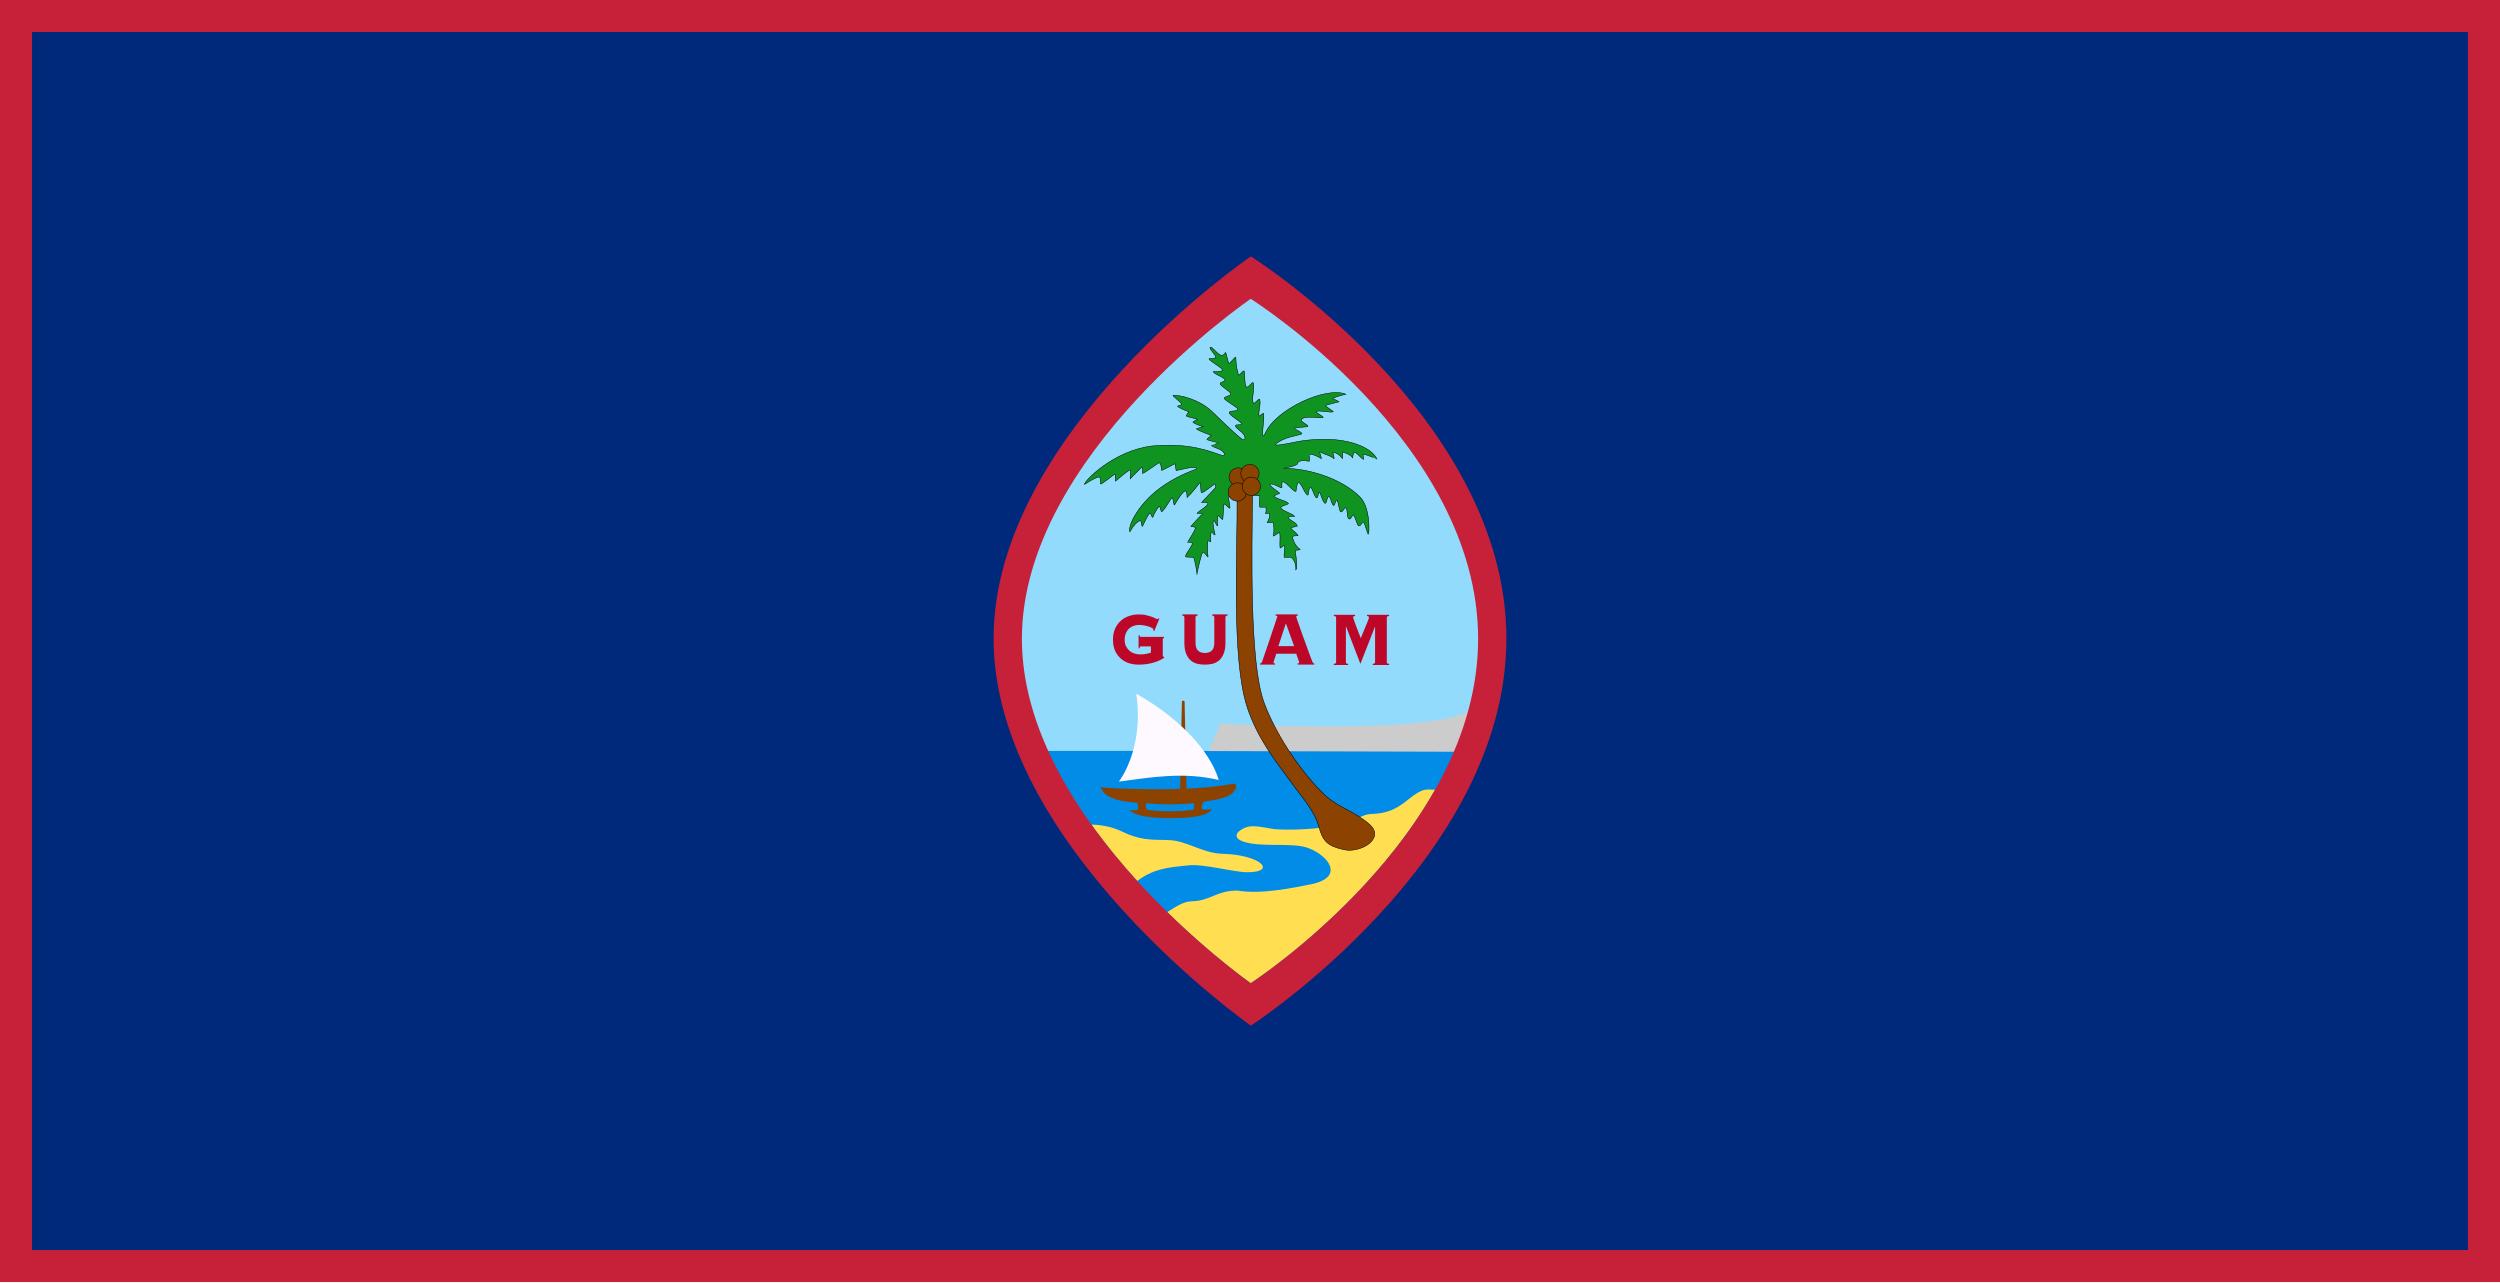
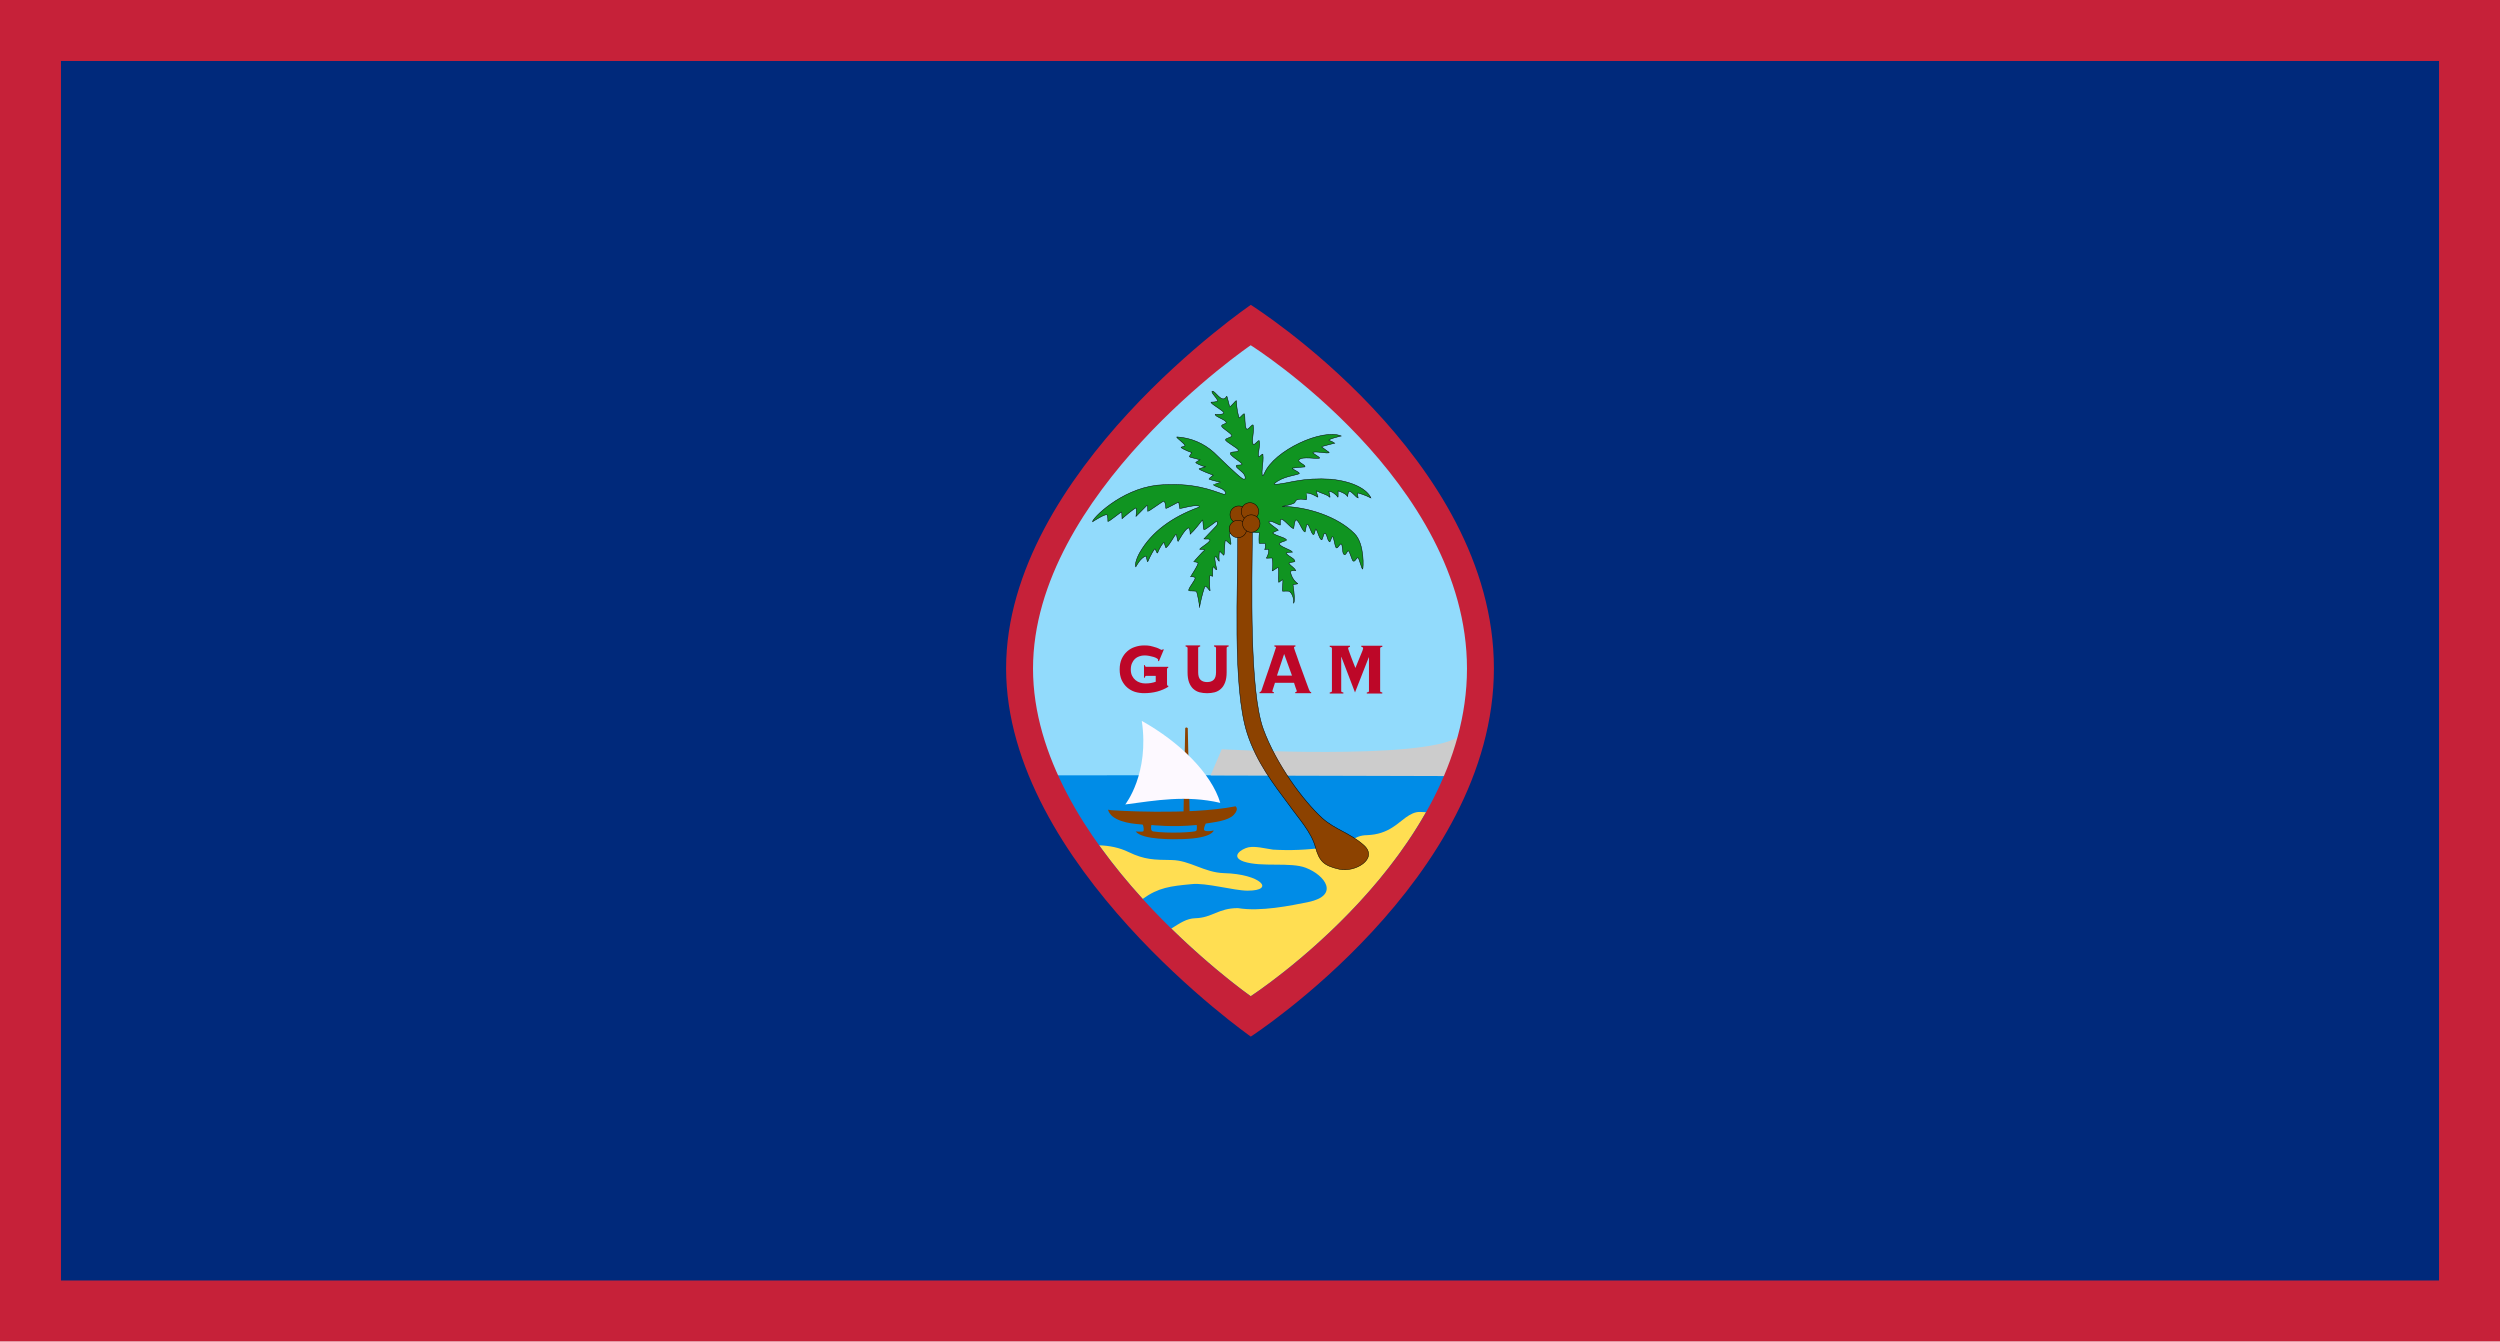
- <svg xmlns="http://www.w3.org/2000/svg" clip-rule="evenodd" fill-rule="evenodd" height="420.513" image-rendering="optimizeQuality" shape-rendering="geometricPrecision" text-rendering="geometricPrecision" viewBox="0 0 216958.33 111260.67" width="820" version="1.1" id="svg228" xml:space="preserve">
-   <defs id="defs232" />
-   <g id="g5959" transform="scale(0.1095085)">
-     <path d="M 0,0 H 1981200 V 1016000 H 0 Z" fill="#c62139" stroke-width="8.517" id="path182" />
-     <path d="M 25400.009,25399.999 H 1955799.9 V 990599.98 H 25400.009 Z" fill="#00297b" stroke-width="9.236" id="path184" />
-     <g id="g649" transform="matrix(10.62788,0,0,9.732105,-162304.63,-58489.583)" style="stroke:#000000;stroke-width:39.024;stroke-dasharray:none;stroke-opacity:1">
-       <g stroke-width="1" id="g208" transform="translate(0,0.005)" style="stroke:#000000;stroke-width:39.024;stroke-dasharray:none;stroke-opacity:1">
-         <path d="m 108537.17,28617.296 c 0,0 -18122.533,14420.028 -18122.533,29399.058 0,14981.029 18122.543,29783.057 18122.543,29783.057 0,0 18006.53,-13724.025 18006.53,-29783.057 0,-16057.03 -18006.54,-29399.058 -18006.54,-29399.058 z" fill="#92dbfc" id="path186" style="stroke:none;stroke-width:39.024;stroke-dasharray:none;stroke-opacity:1" />
-         <path d="m 92419.719,67159.562 c 4716.233,11327.588 16117.451,20639.81 16117.451,20639.81 0,0 11603.94,-8844.17 16181.37,-20640.687" fill="#008ce7" id="path188" style="stroke:none;stroke-width:39.024;stroke-dasharray:none;stroke-opacity:1" />
-         <path d="m 124781.68,63890.343 c -2794,1999.002 -18515.02,1039 -18515.02,1039 l -879,2238.004 18719.02,57.999 c 78,-306.998 265,-672 330,-982.002 z" fill="#9c8431" id="path190" style="fill:#cccccc;fill-opacity:1;stroke:none;stroke-width:39.024;stroke-dasharray:none;stroke-opacity:1" />
-         <path d="m 96651.642,73153.356 c 796.01,26.008 1589.01,193.997 2301.011,576 1272.997,668 2010.997,662.999 3382.997,683.999 1436.01,21.987 2563.01,1079.003 4115.01,1123.003 2859,80 4061,1500.001 1838,1499.001 -1050,-1.059 -3301,-706.001 -4389,-558.001 -1654.01,168 -2610,294.002 -3834.01,1267.003 -1165.997,-1400.001 -2331.998,-2940.004 -3414.008,-4591.005 z m 5656.008,7128.008 c 709.01,-485.002 1197.01,-864.002 1885.01,-885.002 1337,-41 1793,-868 3338,-867 1756,322 4136.01,-211 5529.01,-520.002 2473,-570 1300,-2300.004 -197,-2928.003 -1210,-518.001 -3478.01,-26.009 -4885.01,-540.001 -1065,-416 -187,-1079.001 386,-1220.001 578,-106 1198,85 1917,201.999 1284,113.001 2897.01,-7.011 4025.01,-182 2331,-356.998 2235,-1041 3360,-1057.002 821,-38 1446.01,-281.998 2006,-682.001 658.01,-439 1343.01,-1340.002 2139.01,-1304 l 468,20.003 c -4916.01,9510.012 -13745.02,15753.018 -13745.02,15753.018 0,0 -2853,-2184.001 -6226.01,-5790.005 z" fill="#ffde52" id="path192" style="stroke:none;stroke-width:39.024;stroke-dasharray:none;stroke-opacity:1" />
-         <path d="m 113608.67,73315.355 c 305,1180.003 628,1581.003 1868,1884.001 1224,303.001 3094,-887 1935,-2042.003 -1103,-1074 -2265,-1349 -3253,-2316.003 -1533,-1520 -3636.01,-4662.006 -4635.01,-7633.01 -1093,-3248.003 -903,-12392.016 -854,-17024.022 1.01,-54 133,-86 148,-108 71,-102 139,33 28,-646 -29,-174 -167,-354 -166,-530 1.01,-314.002 -1084,343 -1370,903 -65,128 208,493 208,565 37,4444.006 -441,13218.017 739,17190.024 730,2459.003 2062,4358.006 3268.01,6115.007 723,1126.001 1769,2341.003 2084,3642.006 z" fill="#8c4200" id="path194" style="stroke:#000000;stroke-width:39.024;stroke-dasharray:none;stroke-opacity:1" />
-         <g fill-rule="nonzero" id="g204" style="stroke:#000000;stroke-width:39.024;stroke-dasharray:none;stroke-opacity:1">
-           <g fill="#bd0728" id="g202" style="stroke:#000000;stroke-width:39.024;stroke-dasharray:none;stroke-opacity:1">
-             <path d="m 100058.65,60119.336 c -541.996,-62 -1029.996,-302.001 -1323.997,-652 -248,-294 -408,-682 -461,-1118.003 -17,-143.999 -16,-484 2.01,-621.998 62,-475.002 250,-918.002 519,-1223.003 459,-521 1411.997,-731.003 2185.997,-481 488,156.999 778,454.999 943,966 23,71 40,131 38,134 -6,3.996 -422,117.002 -453,123 -18,2.99 -27,-13.997 -54,-93.999 -77,-226.002 -194,-414.001 -324,-518.001 -284,-226 -684,-309 -1152.996,-238.001 -300,46 -598,200.002 -769,398 -257.001,297.003 -384.001,661 -400.001,1142.003 -15,476 71,839 270,1139 323,488 1074.997,706.002 1743.997,506 214,-64 447,-174.997 611,-292 l 76,-53.998 1.01,-385 v -386.002 l -604.01,-1.058 -605,-1.058 1.01,-236.001 v -236 l 864,2.116 864,1.059 -2.01,752.001 -1,752 -95,70 c -389,286.002 -779.01,459.003 -1196.01,533.001 -154,27.001 -522,37 -678,18.997 z m 4787.01,36.999 c -392,-43 -697,-169 -913,-379 -197,-191 -310,-428 -369,-772.998 -42,-248.003 -45,-376.003 -43,-1696.005 l 2.01,-1293.001 265,1.059 h 264 l 2.01,1379 c 2.01,1467.002 1,1443.002 57,1664.004 71,282 281,491 581,578 240,70 564,71 837,2.99 324,-81 498,-255 586,-585.001 68,-253 67,-229 74,-1690.002 l 7,-1345.001 265,1.058 h 264 l -3,1247 c -1,718 -7,1317.001 -14,1413.003 -45,632 -209,974 -592,1233 -151,103 -356,181 -582,223 -98,17.992 -576,31.001 -688,18.997 z m 4474,-113.998 c 13,-33.002 366,-948.002 785,-2034.004 l 763,-1974.002 286,-2.117 287,-2.99 822.01,2020.003 c 452,1111.002 825,2029.003 829,2040.004 7,18.998 -11,20.003 -292,20.003 l -300,-1.058 -52,-135.001 c -29,-74 -134,-351 -235,-614 l -183,-478.003 -862,-3.995 -862.01,-5 -224,616 -224,616.001 -281,-1.059 h -280 z m 2534,-1625.003 c -3,-11.007 -121,-326 -261,-700.001 -140,-374 -298,-808 -350,-966.002 -52,-157 -97,-288 -99,-291 -3,-2.99 -23,66 -44,153.001 -69,289 -135,487 -381,1137.003 -133,354.999 -246,654 -250,664.998 -8,18.997 30,20.003 691,21.008 660,1.06 699,0 694,-18.997 z m 3112.01,-354 4,-2039.001 400,3.995 399,3.995 540,1625.003 c 297,893 557,1680.002 577,1749.003 21.01,68 40,121.999 43,119.999 2.12,-2.99 69,-196.001 148,-430.001 80,-233 350,-1017.001 601,-1742.003 l 457,-1318.001 358,-2.116 358,-2.117 -3.99,2038.002 -3.99,2039.004 -253,-1.058 h -253 l 2.99,-1713.003 c 2.11,-942.002 -1.06,-1707.003 -7.02,-1701.002 -5,6.006 -256,718 -557,1582.003 -301,864 -568,1629 -593,1700 l -46,129.002 h -478 l -582,-1726.003 c -320,-949 -586,-1733.003 -591,-1743.002 -5,-8.996 -11,767.001 -13,1725.003 l -4,1741.001 h -253 l -253,-1.058 z" id="path200" style="display:none;stroke:none;stroke-width:39.024;stroke-dasharray:none;stroke-opacity:1" />
-           </g>
-         </g>
-         <path d="m 97273.642,44871.316 c 77,106.001 66,563.001 66,563.001 63,38 1085.01,-870.001 1085.01,-829.001 1,191.001 24,585.001 24,585.001 0,0 1058.001,-1006.001 1102.001,-900.001 49,119 -4,702.001 -4,702.001 0,0 703.997,-776.001 832.997,-916.001 93,-100 78,126 87,491 2.01,65 1154,-850 1224,-866 149,-32 195,475 187,602 -6,94 1063,-610 1016,-517 l 79,541 c 298,-41 1008.01,-306 1435.01,-237 137,22 130,91 8,141 -2058.01,833.001 -3641.01,2089.002 -4563.006,3839.005 -314,596 -410,1116.001 -327,1247.001 0,0 370,-796 786.996,-921 56,-16 93,510 150,480 0,0 316,-798.002 544,-1092.002 61,-79 163,419.001 228,345.001 0,0 164,-534.001 485,-906.001 46,-53 129,505 180,458 333,-307 646,-1077 771,-1134 87,-68 102,640 185,579 0,0 475.01,-954.002 759.01,-1127.002 182,-112 175,521 175,521 362,-357 761,-949 950,-1206 87,-118 39,780 132,815 119,46 899,-688 987,-703 58,-10.002 126,209 -26,385 -12,13.999 -964,1112.001 -964,1112.001 185,35 257,-17 390,18 395,104 -740,755.001 -721,877.001 0,0 547,-10.002 364,96 -132,77 -855,1008 -855,975.002 0,-17 363,8 361,112 -3,193 -601,1188 -607,1182 -33,-33 321,-43 369,55 88,181.002 -614.01,986.002 -477.01,1123.002 19,19 401,6.001 571,44 82,18 312,1462.002 254,1404.002 -12.99,-13.999 246.01,-1354.001 403.01,-1762.002 96,-247 403,373 428,318 -13,0 -62,-881.001 -19,-1282.001 12,-112 233,117 230,10.002 -8,-243.002 -28,-503.002 22,-740.002 38,-179 226,323 299,188 0,0 -228,-872 -133,-1118 63,-162.002 215,392 315,414 0,0 -56,-678.002 49,-853.002 l 317,340.001 c 69,-109 56,-1165.001 120,-1264.001 53,-83 382,396 431,321 44,-68 -139,-852.002 -98,-914.002 58,-89 419,218 426,212.001 147,-148 142,-517.001 204,-654.001 166,-371 1118,-419 1230,-155 55,128 17,293 -5,492 9,8.001 477,42 481,6.001 0,0 -56,437 -23,918.002 5,64 475,-16 481,48 43,453 -61,495 -61,495 4,33 317,-48 322,-12.999 34,221 -37,490 -177,749 -21,37.002 448,-36 455,7.002 57,340 68,610.001 9,1090.001 -5,39 459,-339 466,-300 70,404 -10.99,840 31,1258.001 10.01,97.001 307,-289 334,-177 27,110 -66,910.001 -21,955.001 0,0 497.01,-25 541.01,17 394,370 319,1016.001 319,1016.001 108,-80 67,-858 -42,-1570.002 -12,-75 382,-46 370,-116 0,0 -432,-260 -574,-984.002 -30,-155 417,-123 417,-123 -124,-285 -342,-339 -527,-613 -60,-90 464,-131 464,-157 1,-273 -442,-403 -671,-687 -98,-121 478,-127.002 478,-127.002 -169,-235 -726,-338 -1010,-649 -155,-169 565,-335 556,-364 -79,-249 -756,-327 -1084.01,-608.002 -68,-58 428,-254 428,-254 -50,-106 -1131,-817 -581,-752 232,28 703,358 740,308 0,0 -20,-415 28,-465 181,-188.002 805.01,798 1017.01,758 0,0 78,-706 174,-725 228,-43 506,1028 731,1028 30,0 47,-619 163,-653 131,-38 278,694 444,856.001 154,149 156,-572.001 246,-435.001 153,221 190,682.001 399,885.002 136,132 161,-636.002 312,-533.002 175,119.001 134,517.002 331,713.002 94,93 157,-507 264,-419 95,77 159,811 261,927 130,148 280,-387 415,-302 97,62 74,697 164,833 184,282.002 280,-341 402,-245 85,65 269,795.002 346,853.002 171,130 265,-332 395,-267 94,46 284,986 362,962 51,-15.999 177,-2142.002 -641,-3039.004 -1333,-1462.002 -3720,-2306.002 -5668,-2327.002 0,0 979,-195 1005,-357 52,-323 538,-285 877,-211 60,12.999 28,-571.002 36,-574.002 303,-7 574,172 864,348 90,55 -183,-585 -87,-530 372,215 786,278 1037,539 66,69.002 -76,-493 -76,-493 186,-45 553,223 697,474 70,124.002 -4,-655 51,-517 0,0 648,220 718,493 0,0 53,-494 140,-468 260,68 488,507 691,570 0,0 -84,-440 -17.99,-423 488,123 1018,425 1017,423 -275,-688 -1318,-1409.001 -3153,-1602.002 -337,-34.999 -1704,-91 -2863.01,178.002 -950,220 -1700,345 -1546,195 628,-615.002 1643,-690.002 1922,-833.002 200,-102 -673,-439 -500,-487 172,-41 952,-106 952,-106 169,-132 -567,-390.001 -457,-582.002 220,-385 1521.01,-35 1632.01,-181 36,-49 -559,-401 -534,-453 95,-195 1253,144 1280,-26 0,0 -351,-262 -601,-477.001 -30,-26 1034,-312 1034,-312 -20,-20 -182,-134 -426,-229 -223,-87 934,-388 934,-388 -1466,-670.002 -5271.01,1236 -6026.01,3214.003 -196,472 -202,-41 -161,-441.001 39,-430 93,-807 47,-1202.002 -14,-117 -311,311.001 -331,197.001 -76,-420 149,-881.001 46,-1347.001 -34,-157 -428,463 -480,306 -144,-431 108,-1037.002 6,-1631.002 -40,-232 -413,497 -538,289 -146,-241 -82,-1134.002 -151,-1269.002 -56,-108 -388,428 -416,327 -450,-1637.002 148,-1841.002 -716,-918 -30,32 -222,-968.002 -255,-934.002 -354,758.002 -934,-540 -1132,-419 -148,92 404,594 410,820 3,109 -508,116 -508,116 11,187 972,711.002 1003,916.002 25,169 -680,127 -680,127 22,229 823,447 867,690.002 25,134 -375,164 -362,300 21,209 774,622 799,835.001 17,148 -481,209 -493,347 -15,167 1000,727.001 1001,884.001 1,222 -404,108 -588,220 -259,157.001 831,793.001 877,974.002 36,159 -436,19 -452,164 -20,190 534,477.001 661,803.001 127,322 -3,404 -185,276 -365,-257 -1837,-1821.002 -2228,-2238.003 -568,-606 -1731.01,-1285 -2891.01,-1325 -121,37 624,564 629,755 1.01,49 -335,122 -320,137 206,206 847,451 847,451 l -184,331.001 c 43,97 347,123 834,283 0,0 -365,226 -338,247 258,206 758.01,358 758.01,358 l -492,165 c -29,95 1107,550.002 1107,550.002 0,0 -355,306 -339,322 87,87 922,280 922,280 14,14 -590,202 -586,206 219,219 823,290.001 964,652.002 0,0 83,206 -156,167 -940,-341 -2396.01,-1047.001 -5219.01,-770.001 -2886.007,376.001 -5085.009,2885.003 -5047.009,3135.004 0,0 1032,-740.001 1141.001,-590 z" fill="#109421" id="path206" style="display:inline;stroke:#000000;stroke-width:39.024;stroke-dasharray:none;stroke-opacity:1" />
-       </g>
-       <g fill="#8c4200" transform="translate(201503.02,49556.3)" id="g216" style="stroke:#000000;stroke-width:39.024;stroke-dasharray:none;stroke-opacity:1" />
-       <g stroke-width="1" id="g226" transform="translate(0,0.005)" style="stroke:#000000;stroke-width:39.024;stroke-dasharray:none;stroke-opacity:1">
-         <path d="m 103401.71,63123.82 c 66.77,-99.687 133.55,-56.838 200.32,0 l 144.94,7269.516 h -481.94 z" id="path218" style="fill:#8c4200;fill-opacity:1;stroke:none;stroke-width:39.024;stroke-dasharray:none;stroke-opacity:1" />
-         <path d="m 97603.708,70148.337 c 0,0 6037.012,459.999 9739.012,-334.999 0,0 311,210.999 -136,732.999 -447,521.001 -1578,632.999 -2199,745 0,0 -149,335 -137,509 13,174.001 392,156.001 578,118.002 l 186,-37.002 c 0,0 -87,652.002 -2372,739.002 -750,28.998 -3223,81 -3746.002,-652.002 0,0 453,37.002 571.002,0 118,-36.999 32,-509 -12.01,-578.001 -42.99,-67.998 -1603.002,0 -2422.002,-757.999 -203,-216.001 -300,-446 -300,-528 0,-7.012 250,44 250,44 z m 3146.012,1267 c 0,0 1652,211 3553,0 0,0 50,360 -37,497.001 -87,136.999 -2280,242.001 -3386,50.001 -178,-57.002 -184,-275.003 -130,-547.002 z" fill="#8c4200" id="path220" style="stroke:none;stroke-width:39.024;stroke-dasharray:none;stroke-opacity:1" />
-         <path d="m 98698.666,69655.469 c 0,0 1912.214,-2620.642 1299.052,-7153.139 2956.012,1796.474 5466.852,4503.156 6150.162,7018.138 -2681.47,-677.209 -5048.45,-209.621 -7449.214,135.001 z" fill="#fdf9ff" id="path222" style="stroke:none;stroke-width:39.024;stroke-dasharray:none;stroke-opacity:1" />
-         <path d="m 108540.72,26889.305 c 0,0 -19181.012,14279.009 -19181.012,31116.021 0,16839.012 19181.012,31522.022 19181.012,31522.022 0,0 19058.02,-13472.01 19058.02,-31522.022 0,-18049.013 -19058.02,-31116.021 -19058.02,-31116.021 z m -7,3456.003 c 0,0 -17064.012,12703.007 -17064.012,27682.018 0,14981.012 17064.012,28044.022 17064.012,28044.022 0,0 16955.02,-11985.01 16955.02,-28044.022 0,-16057.011 -16955.02,-27682.018 -16955.02,-27682.018 z" fill="#c62139" id="path224" style="stroke:none;stroke-width:39.024;stroke-dasharray:none;stroke-opacity:1" />
-       </g>
-     </g>
-     <circle style="display:inline;fill:#8c4200;fill-opacity:1;stroke:#000000;stroke-width:396.875;stroke-linecap:round;stroke-linejoin:round;stroke-miterlimit:33;stroke-dasharray:none;stroke-opacity:1;paint-order:markers fill stroke" id="path4248-0" cx="981239.19" cy="377989.19" r="7253.232" />
-     <circle style="display:inline;fill:#8c4200;fill-opacity:1;stroke:#000000;stroke-width:396.875;stroke-linecap:round;stroke-linejoin:round;stroke-miterlimit:33;stroke-dasharray:none;stroke-opacity:1;paint-order:markers fill stroke" id="path4248" cx="980555" cy="389895.44" r="7253.232" />
-     <circle style="display:inline;fill:#8c4200;fill-opacity:1;stroke:#000000;stroke-width:396.875;stroke-linecap:round;stroke-linejoin:round;stroke-miterlimit:33;stroke-dasharray:none;stroke-opacity:1;paint-order:markers fill stroke" id="path4248-9" cx="990545.19" cy="375252.12" r="7253.232" />
-     <circle style="display:inline;fill:#8c4200;fill-opacity:1;stroke:#000000;stroke-width:396.875;stroke-linecap:round;stroke-linejoin:round;stroke-miterlimit:33;stroke-dasharray:none;stroke-opacity:1;paint-order:markers fill stroke" id="path4248-8" cx="991640" cy="385379.28" r="7253.232" />
-     <g id="g6597">
-       <path d="m 903993.6,512282.61 q -501.11,0 -689.03,446.18 -187.93,371.82 -250.57,1041.09 h -751.66 v -10410.92 h 751.66 q 125.28,1338.54 939.6,1338.54 h 18478.58 v 892.37 q -1002.22,74.36 -1002.22,1264.19 v 12344.39 q 0,520.54 125.27,892.36 125.28,371.82 626.39,371.82 h 313.15 v 892.36 q -8518.9,5354.21 -20169.79,5354.21 -3946.27,0 -7641.98,-1115.46 -3633.07,-1189.83 -6451.84,-3643.83 -2818.76,-2454.01 -4572.66,-6172.2 -1691.26,-3792.55 -1691.26,-8849.29 0,-5056.74 1691.26,-8774.94 1753.9,-3792.55 4572.66,-6246.56 2818.77,-2528.36 6451.84,-3718.19 3695.71,-1264.18 7641.98,-1264.18 1565.98,0 2756.12,74.36 1190.14,74.36 2317.65,297.46 1127.51,223.09 2317.66,594.9 1190.14,297.46 2818.76,818.02 1565.98,520.54 2881.4,1264.18 1315.42,669.27 1691.26,669.27 501.11,0 876.93,-594.91 l 751.67,297.45 -4071.53,9816.03 -751.67,-520.54 q 125.28,-446.2 125.28,-818.01 0,-520.55 -1064.87,-1115.46 -1064.87,-669.27 -2693.48,-1189.81 -1628.63,-520.55 -3695.71,-892.38 -2004.46,-371.82 -3946.28,-371.82 -2255,0 -4322.1,743.65 -2004.46,669.27 -3633.07,2156.54 -1565.99,1487.29 -2505.57,3718.2 -939.59,2156.55 -939.59,5205.47 0,2974.54 1127.51,5205.46 1127.5,2156.56 2818.76,3569.47 1753.89,1412.9 3883.63,2082.19 2129.73,669.27 4196.83,669.27 2630.84,0 4697.93,-371.82 2129.74,-371.82 4071.55,-1041.1 v -4908.01 z" style="font-weight:bold;font-size:68250.2px;font-family:Copperplate;-inkscape-font-specification:'Copperplate Bold';fill:#bd0728;stroke-width:639.846;stroke-linecap:round;stroke-linejoin:round;stroke-miterlimit:33;paint-order:markers fill stroke" id="path6599" />
-       <path d="m 962304.39,489180.8 q 0,-526.46 -294.92,-827.29 -236.02,-376.03 -1356.8,-526.46 v -902.48 h 12151.9 v 902.48 q -1120.78,150.43 -1415.79,526.46 -235.94,300.83 -235.94,827.29 v 20155.52 q 0,4963.67 -1297.73,8348.01 -1238.84,3384.32 -3480.4,5414.91 -2182.66,2030.6 -5191.1,2857.87 -2949.55,752.08 -6311.89,752.08 -3362.43,0 -6370.96,-752.08 -2949.45,-827.27 -5191.1,-2857.87 -2182.58,-2030.59 -3480.4,-5414.91 -1238.75,-3384.34 -1238.75,-8348.01 V 489180.8 q 0,-526.46 -294.92,-827.29 -236.02,-376.03 -1356.8,-526.46 v -902.48 h 12151.9 v 902.48 q -1120.78,150.43 -1415.79,526.46 -235.93,300.83 -235.93,827.29 v 20155.52 q 0,4362.02 1946.64,6242.2 1946.73,1880.18 5486.11,1880.18 3539.38,0 5486.03,-1880.18 1946.64,-1880.18 1946.64,-6242.2 z" id="path6602" style="font-weight:bold;font-size:66606.7px;font-family:Copperplate;-inkscape-font-specification:'Copperplate Bold';fill:#bd0728;stroke-width:624.44;stroke-linecap:round;stroke-linejoin:round;stroke-miterlimit:33;paint-order:markers fill stroke" />
-       <path d="m 1009251.2,525045.21 q 0,378.17 201.5,605.08 268.5,151.27 1007,151.27 v 907.64 h -11883.38 v -907.64 q 738.55,-151.27 1074.24,-453.81 335.69,-378.18 671.34,-1285.82 134.3,-378.18 671.4,-2042.17 537.1,-1663.99 1409.9,-4159.99 872.7,-2571.63 1947,-5672.71 1074.2,-3101.08 2148.4,-6277.8 1074.2,-3252.35 2081.3,-6277.8 1074.2,-3101.08 1879.8,-5521.44 805.7,-2420.35 1275.7,-3933.07 537,-1512.73 537,-1588.36 0,-378.19 -469.9,-529.46 -402.8,-151.27 -872.8,-226.91 v -907.63 h 17523 v 907.63 q -537.1,75.64 -872.8,226.91 -335.7,151.27 -335.7,756.37 0,151.27 604.3,1966.53 671.4,1815.27 1678.4,4765.08 1007.1,2874.17 2282.8,6580.35 1342.7,3630.53 2752.6,7487.98 1409.9,3781.8 2685.6,7412.33 1342.7,3630.54 2416.9,6504.71 537.1,1361.45 872.8,1815.27 402.8,453.81 1007,453.81 v 907.64 h -13226.1 v -907.64 q 1275.6,-75.63 1275.6,-907.63 0,-75.63 -335.7,-983.27 -335.7,-983.27 -738.5,-2117.81 -402.9,-1210.18 -805.6,-2269.09 -335.7,-1058.91 -402.9,-1437.08 h -15911.7 q -671.4,2042.18 -1074.2,3327.98 -402.9,1285.82 -671.4,2042.19 -201.4,756.35 -335.7,1134.53 -67.2,302.55 -67.2,453.83 z m 16314.6,-13009.42 -6512.3,-18001.41 -5975.3,18001.41 z" id="path6605" style="font-weight:bold;font-size:71260.5px;font-family:Copperplate;-inkscape-font-specification:'Copperplate Bold';fill:#bd0728;stroke-width:668.068;stroke-linecap:round;stroke-linejoin:round;stroke-miterlimit:33;paint-order:markers fill stroke" />
-       <path d="m 1087907.6,526096.8 q 1227.2,-151.28 1485.6,-453.82 323,-378.18 323,-907.63 v -27834.13 l -129.2,-151.28 -11497.9,29346.86 -11368.8,-29649.4 h -129.1 v 28287.95 q 0,529.45 258.3,907.63 323,302.54 1550.4,453.82 v 907.63 h -11368.7 v -907.63 q 1227.2,-151.28 1485.6,-453.82 323,-378.18 323,-907.63 v -35246.48 q 0,-529.45 -323,-831.99 -258.4,-378.19 -1485.6,-529.46 v -907.63 h 16859.2 v 907.63 q -1550.2,75.64 -1550.2,1361.45 0,75.63 387.6,1210.18 387.5,1134.54 968.8,2798.54 646,1664 1356.6,3630.54 775.1,1890.9 1421,3706.17 710.6,1739.63 1227.3,3101.08 516.8,1361.46 710.6,1815.27 1098.1,-2874.17 2260.8,-5597.07 1162.7,-2722.91 2067,-4991.99 969,-2269.09 1550.3,-3781.82 581.4,-1512.72 581.4,-1890.9 0,-1285.81 -1550.3,-1361.45 v -907.63 h 17505.2 v 907.63 q -1227.3,151.27 -1550.3,529.46 -258.3,302.54 -258.3,831.99 v 35246.48 q 0,529.45 258.3,907.63 323,302.54 1550.3,453.82 v 907.63 h -12918.9 z" id="path6608" style="font-weight:bold;font-size:69897.9px;font-family:Copperplate;-inkscape-font-specification:'Copperplate Bold';fill:#bd0728;stroke-width:655.292;stroke-linecap:round;stroke-linejoin:round;stroke-miterlimit:33;paint-order:markers fill stroke" />
-     </g>
+ <svg xmlns="http://www.w3.org/2000/svg" width="82in" height="44in" clip-rule="evenodd" fill-rule="evenodd" image-rendering="optimizeQuality" shape-rendering="geometricPrecision" text-rendering="geometricPrecision" viewBox="0 0 82 44" xml:space="preserve">
+   <path d="M0 0h82v44H0z" fill="#c62139" />
+   <path d="M2 2h78v40H2z" fill="#00297b" />
+   <path d="M41.024 10.662s-7.583 5.525-7.583 11.264c0 5.74 7.583 11.412 7.583 11.412s7.535-5.258 7.535-11.412c0-6.152-7.535-11.264-7.535-11.264z" fill="#92dbfc" />
+   <path d="M34.28 25.43c1.974 4.34 6.744 7.908 6.744 7.908s4.856-3.389 6.77-7.909" fill="#008ce7" />
+   <path d="M47.821 24.177c-1.169.766-7.747.398-7.747.398l-.368.858 7.833.022c.032-.118.11-.258.138-.376z" fill="#9c8431" style="fill:#ccc" />
+   <path d="M36.051 27.726c.333.01.665.075.963.22.533.257.841.255 1.415.263.601.008 1.073.413 1.722.43 1.196.03 1.7.575.77.575-.44 0-1.382-.27-1.837-.214-.692.064-1.092.112-1.604.485a19.481 19.481 0 0 1-1.429-1.759zm2.367 2.731c.296-.185.5-.33.788-.339.56-.015.75-.332 1.397-.332.735.123 1.73-.08 2.314-.2 1.034-.218.544-.88-.083-1.121-.506-.199-1.455-.01-2.044-.207-.445-.16-.078-.413.162-.467.241-.041.5.032.802.077a8.401 8.401 0 0 0 1.684-.07c.975-.137.935-.399 1.406-.405.343-.014.605-.108.84-.261.274-.168.561-.513.894-.5l.196.008c-2.057 3.644-5.751 6.036-5.751 6.036s-1.194-.837-2.605-2.219z" fill="#ffde52" />
+   <path d="M38.875 23.883c.028-.038.056-.021.084 0l.06 2.786h-.2z" style="fill:#8c4200" />
+   <path d="M36.45 26.575s2.525.176 4.074-.128c0 0 .13.08-.056.28-.187.2-.66.243-.92.286 0 0-.063.128-.058.195.006.067.164.06.242.045l.078-.014s-.037.25-.993.283c-.314.011-1.348.031-1.567-.25 0 0 .19.014.239 0 .05-.014.013-.195-.005-.221-.018-.026-.67 0-1.014-.29-.085-.083-.125-.172-.125-.203 0-.003.104.017.104.017zm1.316.485s.691.081 1.486 0c0 0 .021.138-.015.19-.036.053-.954.093-1.417.02-.074-.022-.077-.105-.054-.21z" fill="#8c4200" />
+   <path d="M36.908 26.386s.8-1.004.543-2.74c1.237.688 2.288 1.725 2.574 2.688-1.122-.26-2.113-.08-3.117.052z" fill="#fdf9ff" />
+   <path d="M41.026 10S33 15.471 33 21.922C33 28.374 41.026 34 41.026 34S49 28.838 49 21.922C49 15.007 41.026 10 41.026 10zm-.003 1.324s-7.14 4.867-7.14 10.607c0 5.74 7.14 10.745 7.14 10.745s7.094-4.592 7.094-10.745-7.094-10.607-7.094-10.607z" fill="#c62139" />
+   <g>
+     <path d="M43.146 27.788c.128.452.263.606.782.722.512.116 1.294-.34.81-.782-.462-.412-.948-.517-1.362-.888-.641-.582-1.521-1.786-1.939-2.924-.457-1.245-.378-4.748-.357-6.523 0-.02.055-.033.062-.041.03-.04.058.012.011-.248-.012-.067-.07-.136-.07-.203.001-.12-.453.131-.572.346-.028.049.087.189.087.216.015 1.703-.185 5.065.309 6.587.305.942.863 1.67 1.367 2.343.303.431.74.897.872 1.395z" fill="#8c4200" style="stroke-width:.016;stroke:#000" />
+     <path d="M36.311 16.89c.033.04.028.216.028.216.026.014.454-.334.454-.318 0 .073.01.224.01.224s.443-.385.461-.345c.02.046-.002.27-.002.27l.349-.352c.039-.038.033.049.036.188.001.025.483-.325.512-.331.063-.013.082.182.079.23-.003.036.445-.233.425-.198l.033.207c.125-.015.422-.117.6-.09.058.008.055.034.004.054-.861.319-1.524.8-1.91 1.47-.131.229-.171.428-.136.478 0 0 .154-.305.329-.353.023-.006.039.196.063.184 0 0 .132-.305.227-.418.026-.03.068.16.096.132 0 0 .068-.204.203-.347.019-.02.054.194.075.176.14-.118.27-.413.322-.435.037-.026.043.245.078.222 0 0 .199-.366.317-.432.077-.043.074.2.074.2.151-.137.318-.364.397-.462.037-.046.017.298.055.312.05.017.377-.264.413-.27.025-.003.053.08-.01.148l-.404.426c.078.014.108-.006.163.007.166.04-.31.29-.301.336 0 0 .229-.004.152.037-.055.03-.358.386-.358.373 0-.006.152.003.151.043-.001.074-.251.455-.254.453-.013-.012.135-.016.155.021.037.07-.257.378-.2.43.008.008.168.003.239.017.034.007.13.56.106.538a4.833 4.833 0 0 1 .169-.675c.04-.094.169.143.179.122-.005 0-.026-.337-.008-.491.005-.043.098.045.096.004-.003-.093-.011-.193.01-.284.015-.068.094.124.125.072 0 0-.096-.334-.056-.428.026-.062.09.15.132.158 0 0-.024-.26.02-.326l.133.13c.029-.042.023-.447.05-.484.022-.032.16.151.18.123.019-.027-.058-.327-.04-.35.024-.035.175.083.178.08.061-.056.06-.198.085-.25.07-.142.468-.16.515-.06.023.05.007.113-.002.19.003.002.2.015.2.001 0 0-.023.168-.009.352.002.025.199-.006.202.019.017.173-.026.19-.026.19.002.012.133-.02.135-.006a.448.448 0 0 1-.074.287c-.01.014.187-.014.19.003.024.13.028.234.004.418-.002.014.192-.13.195-.115.03.154-.005.321.013.482.004.037.128-.111.14-.068.01.042-.028.348-.01.366 0 0 .209-.01.227.006.165.142.134.39.134.39.045-.031.028-.33-.018-.602-.005-.029.16-.018.155-.045 0 0-.18-.1-.24-.377-.013-.059.174-.047.174-.047-.052-.109-.143-.13-.22-.235-.025-.034.194-.05.194-.06 0-.104-.185-.154-.281-.263-.041-.046.2-.049.2-.049-.07-.09-.304-.13-.423-.248-.064-.065.237-.129.233-.14-.033-.095-.316-.125-.454-.233-.028-.022.18-.097.18-.097-.021-.04-.474-.313-.244-.288.098.01.295.137.31.118 0 0-.008-.16.012-.178.076-.072.337.305.425.29 0 0 .033-.27.073-.278.096-.016.212.394.306.394.013 0 .02-.237.068-.25.055-.015.117.266.186.328.064.057.065-.22.103-.167.064.085.08.262.167.34.057.05.067-.244.13-.205.074.046.057.198.139.273.04.036.066-.194.11-.16.04.03.067.31.11.355.054.057.117-.148.173-.116.04.024.031.267.069.32.077.108.117-.131.168-.094.036.025.113.304.145.326.071.05.11-.127.165-.102.04.018.119.378.152.369.02-.006.074-.821-.269-1.165-.557-.56-1.556-.883-2.371-.891 0 0 .41-.075.42-.137.022-.124.225-.11.367-.08.025.004.012-.22.015-.22.127-.004.24.065.362.132.037.022-.077-.224-.037-.203.156.083.33.107.434.207.028.026-.031-.189-.031-.189.077-.017.23.085.291.182.03.047-.002-.251.021-.198 0 0 .272.084.3.188 0 0 .023-.189.06-.179.108.026.204.194.289.219 0 0-.036-.169-.008-.163.204.048.426.163.426.163-.115-.264-.552-.54-1.32-.614a4.743 4.743 0 0 0-1.198.068c-.397.084-.71.132-.646.075.262-.236.687-.265.804-.32.083-.039-.282-.168-.21-.186.073-.016.399-.04.399-.04.07-.051-.237-.15-.191-.224.092-.147.636-.013.683-.07.015-.018-.234-.153-.224-.173.04-.074.524.056.536-.01 0 0-.147-.1-.252-.182-.012-.01.433-.12.433-.12a.733.733 0 0 0-.178-.088c-.094-.033.39-.148.39-.148-.613-.257-2.205.473-2.521 1.231-.082.181-.085-.016-.067-.169.016-.165.039-.31.02-.46-.007-.045-.13.119-.14.075-.031-.16.063-.337.02-.516-.014-.06-.179.177-.2.117-.061-.165.044-.397.002-.625-.017-.089-.173.19-.225.111-.061-.092-.035-.434-.064-.486-.023-.042-.162.164-.174.125-.188-.627.062-.705-.3-.352-.012.013-.092-.37-.106-.358-.148.29-.39-.206-.474-.16-.062.035.17.228.172.314.001.042-.213.045-.213.045.005.071.407.272.42.35.01.065-.284.05-.284.05.009.087.344.17.362.264.01.05-.157.062-.151.115.009.08.324.238.334.32.007.056-.201.08-.206.132-.006.064.418.279.419.34 0 .084-.17.04-.246.083-.109.06.347.304.367.374.015.06-.183.007-.19.062-.008.073.224.183.277.308.053.123-.001.155-.077.106-.153-.099-.769-.698-.933-.858a1.982 1.982 0 0 0-1.21-.507c-.05.014.262.216.264.289 0 .019-.14.047-.134.052.086.08.355.173.355.173l-.077.127c.018.037.145.047.348.109 0 0-.152.086-.14.094.107.08.316.137.316.137l-.206.064c-.012.036.464.21.464.21s-.149.118-.142.124c.036.033.385.107.385.107.006.005-.246.077-.245.079.092.084.345.111.404.25 0 0 .034.079-.066.064-.393-.131-1.002-.401-2.183-.295-1.208.144-2.128 1.105-2.112 1.2 0 0 .432-.283.477-.225z" fill="#109421" style="stroke-width:.016;stroke:#000" />
+     <circle cx="40.631" cy="16.881" r=".286" style="fill:#8c4200;paint-order:markers fill stroke;stroke-linecap:round;stroke-linejoin:round;stroke-miterlimit:33;stroke-width:.016;stroke:#000" />
+     <circle cx="40.605" cy="17.35" r=".286" style="fill:#8c4200;paint-order:markers fill stroke;stroke-linecap:round;stroke-linejoin:round;stroke-miterlimit:33;stroke-width:.016;stroke:#000" />
+     <circle cx="40.998" cy="16.774" r=".286" style="fill:#8c4200;paint-order:markers fill stroke;stroke-linecap:round;stroke-linejoin:round;stroke-miterlimit:33;stroke-width:.016;stroke:#000" />
+     <circle cx="41.041" cy="17.172" r=".286" style="fill:#8c4200;paint-order:markers fill stroke;stroke-linecap:round;stroke-linejoin:round;stroke-miterlimit:33;stroke-width:.016;stroke:#000" />
  </g>
+   <path d="M37.59 22.169q-.02 0-.027.017-.007.015-.01.041h-.03v-.41h.03q.005.053.037.053h.728v.035q-.04.003-.04.05v.486q0 .02.005.035t.025.015h.012v.035q-.335.21-.794.21-.155 0-.3-.043-.144-.047-.255-.144-.11-.096-.18-.243-.066-.15-.066-.348t.066-.346q.07-.149.18-.246.111-.1.254-.146.146-.05.301-.05.062 0 .109.003.046.003.09.012.045.009.092.023.047.012.111.033.062.02.114.05.051.026.066.026.02 0 .035-.024l.03.012-.161.386-.03-.02q.005-.018.005-.032 0-.02-.042-.044-.042-.027-.106-.047t-.145-.035q-.08-.015-.156-.015-.088 0-.17.03-.079.026-.143.084-.061.059-.098.147-.037.085-.037.205 0 .117.044.205.044.085.111.14.069.056.153.082.084.026.165.026.104 0 .185-.014.084-.015.16-.041v-.193z" style="fill:#bd0728;paint-order:markers fill stroke;stroke-linecap:round;stroke-linejoin:round;stroke-miterlimit:33;stroke-width:.025" />
+   <path d="M39.886 21.26q0-.022-.012-.033-.009-.015-.053-.021v-.036h.478v.036q-.044.006-.055.02-.01.012-.01.033v.794q0 .195-.05.328-.05.134-.138.213-.086.08-.204.113-.116.03-.249.03-.132 0-.25-.03-.117-.033-.205-.113-.086-.08-.137-.213-.049-.133-.049-.328v-.794q0-.02-.011-.032-.01-.015-.054-.021v-.036h.479v.036q-.044.006-.056.02-.01.012-.01.033v.794q0 .171.077.245.077.074.216.074.14 0 .216-.074t.077-.245z" style="fill:#bd0728;paint-order:markers fill stroke;stroke-linecap:round;stroke-linejoin:round;stroke-miterlimit:33;stroke-width:.025" />
+   <path d="M41.734 22.671q0 .015.008.024.01.006.04.006v.036h-.468V22.7q.03-.006.042-.018.014-.015.027-.05l.026-.081q.021-.065.056-.164l.076-.223.085-.247.082-.247.074-.218q.032-.095.05-.155l.021-.062q0-.015-.018-.021-.016-.006-.035-.009v-.036h.69v.036q-.02.003-.034.009-.013.006-.013.03 0 .006.023.077.027.072.067.188l.09.259.108.295.106.291.095.257q.02.053.034.071.016.018.04.018v.036h-.521V22.7q.05-.003.05-.036l-.013-.039-.03-.083-.03-.09q-.014-.04-.017-.056h-.626q-.027.08-.042.131l-.027.08-.013.045-.003.018zm.643-.512-.257-.709-.235.709z" style="fill:#bd0728;paint-order:markers fill stroke;stroke-linecap:round;stroke-linejoin:round;stroke-miterlimit:33;stroke-width:.026" />
+   <path d="M44.831 22.712q.048-.006.059-.017.012-.015.012-.036v-1.096l-.005-.006-.453 1.155-.447-1.167h-.005v1.114q0 .02.01.036.013.011.061.017v.036h-.448v-.036q.049-.006.059-.017.013-.015.013-.036V21.27q0-.02-.013-.033-.01-.014-.059-.02v-.036h.664v.036q-.06.003-.06.053l.014.048.039.11.053.143q.03.074.056.146.028.068.048.122t.028.071q.043-.113.09-.22t.08-.196q.039-.09.062-.15.022-.059.022-.074 0-.05-.06-.053v-.036h.689v.036q-.049.006-.061.02-.01.012-.01.033v1.388q0 .02.01.036.012.011.06.017v.036h-.508z" style="fill:#bd0728;paint-order:markers fill stroke;stroke-linecap:round;stroke-linejoin:round;stroke-miterlimit:33;stroke-width:.026" />
</svg>
